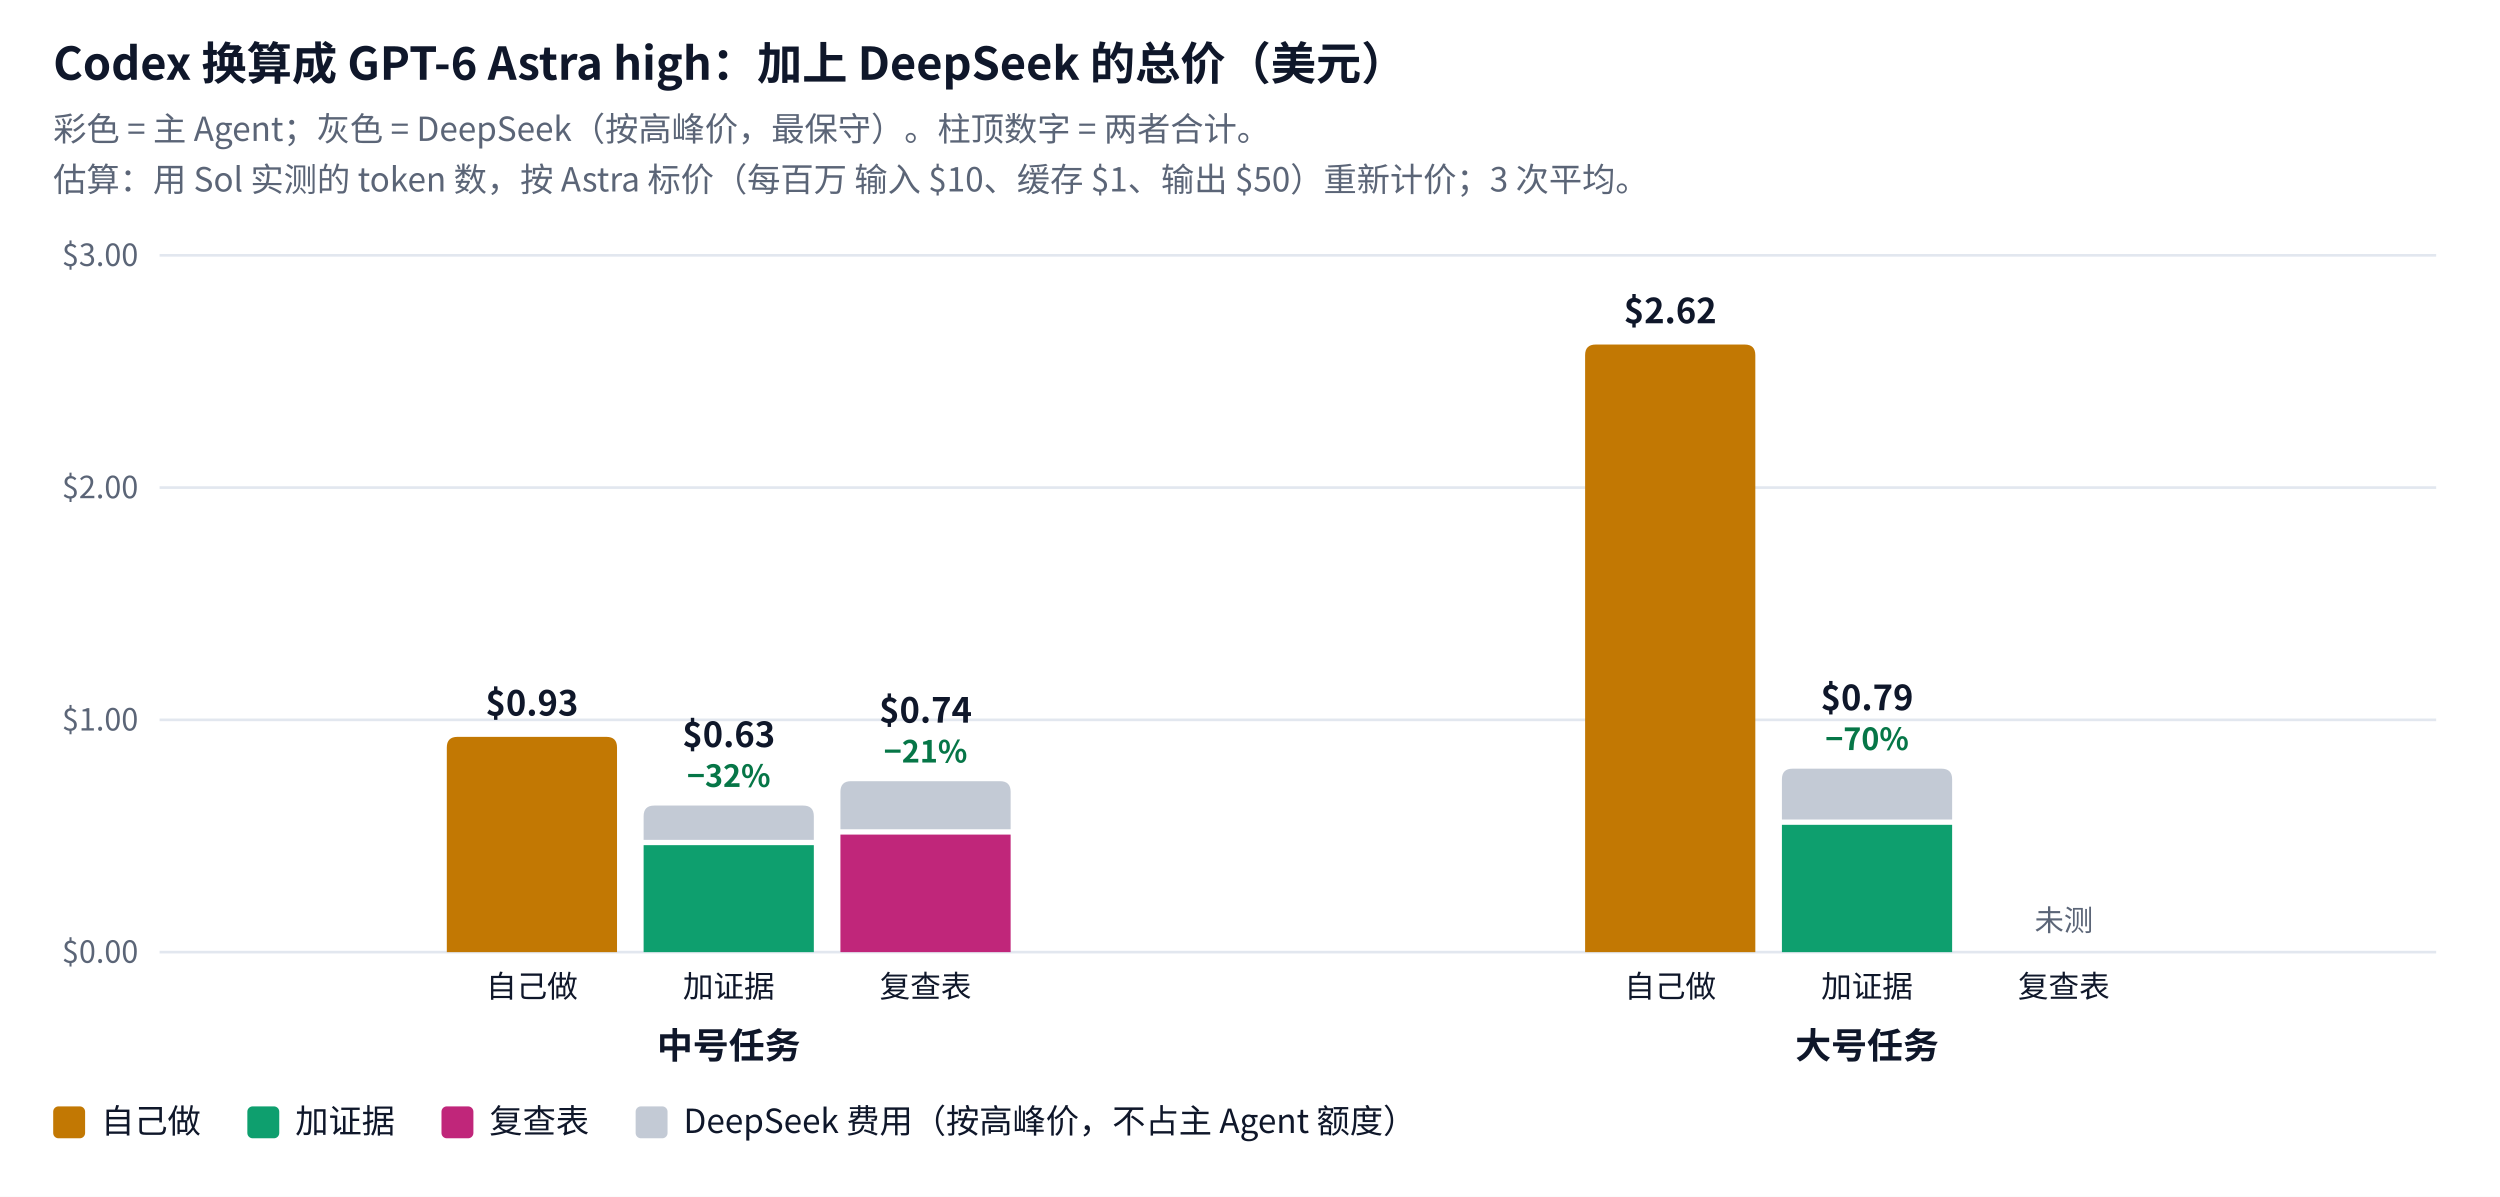
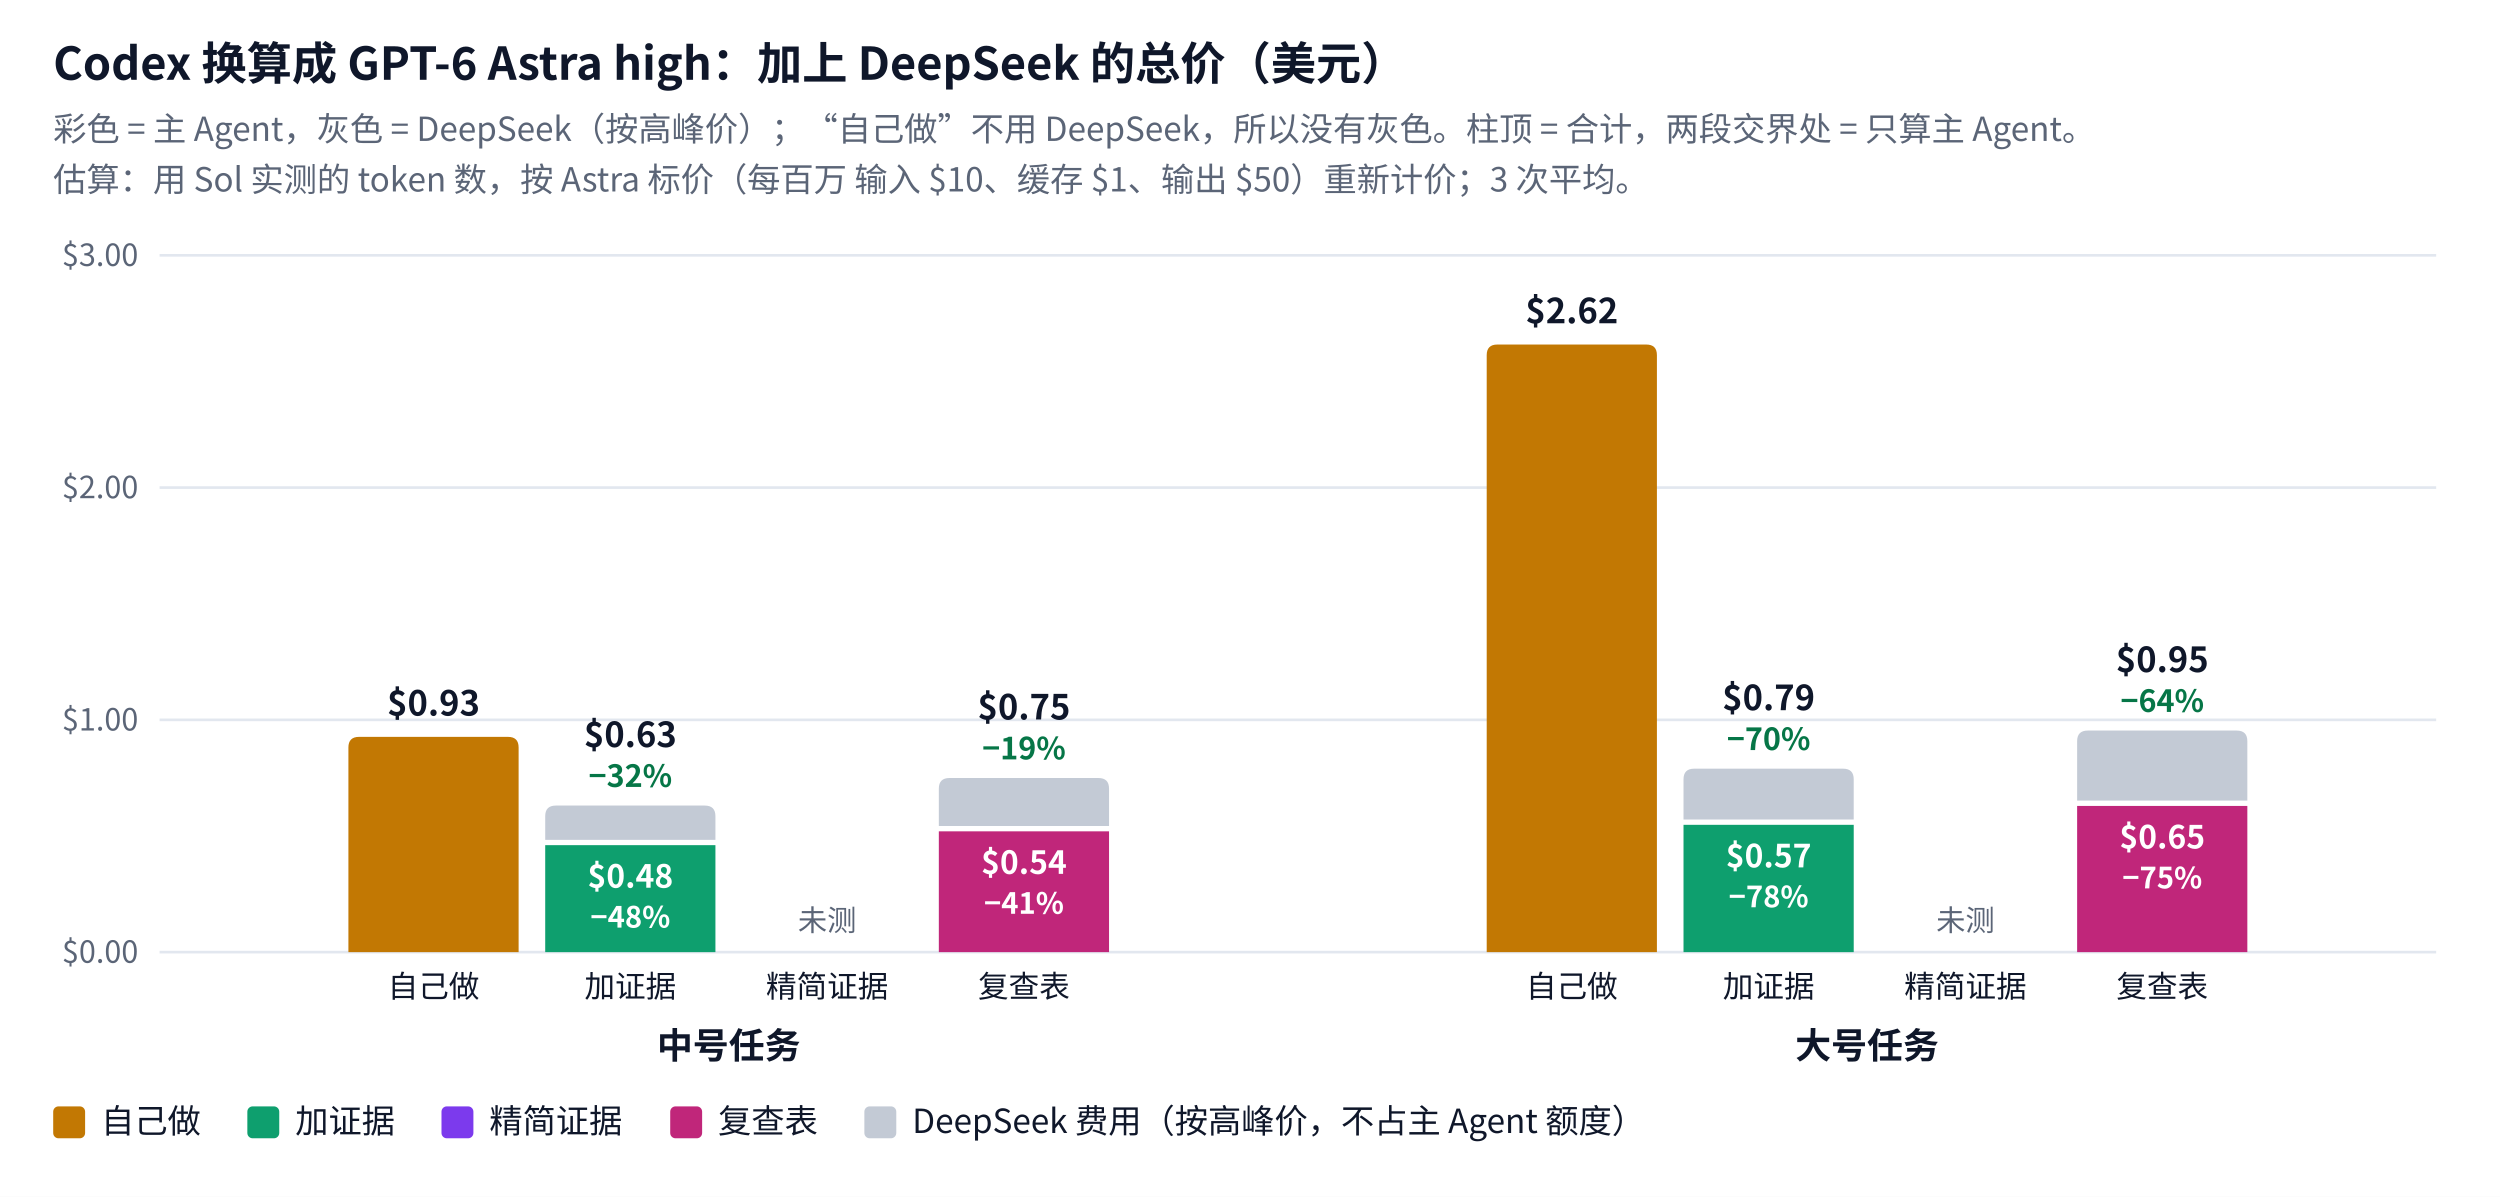
<svg xmlns="http://www.w3.org/2000/svg" width="940" height="450" viewBox="0 0 940 450" font-family="-apple-system, 'Segoe UI', 'PingFang SC', 'Noto Sans CJK SC', Helvetica, Arial, sans-serif">
  <rect width="940" height="450" fill="#FFFFFF" />
  <text x="20" y="30" font-size="17" font-weight="600" fill="#0F172A">Codex 换算成 GPT-6 Astra high：加上 DeepSeek 的总价（美元）</text>
-   <text x="20" y="53" font-size="12.5" fill="#5B6577">彩色 = 主 Agent；灰色 = DeepSeek（按高峰价，最保守）。柱顶数字 = 两者合计。</text>
+   <text x="20" y="53" font-size="12.5" fill="#5B6577">彩色 = 主 Agent，灰色 = DeepSeek（按高峰价）；“自己做”不用 DeepSeek，所以没有灰色。柱顶 = 合计，两段交界处 = 只算主 Agent。</text>
  <text x="20" y="72" font-size="12.5" fill="#5B6577">估算：用 Sol 实测的 token 数，按 Astra 标价（每百万 输入 $10、缓存 $1、输出 $50）重新计价；3 次平均。</text>
  <line x1="60" x2="916" y1="358" y2="358" stroke="#E2E7EF" />
  <text x="52" y="362" font-size="11.5" fill="#5B6577" text-anchor="end">$0.00</text>
  <line x1="60" x2="916" y1="270.667" y2="270.667" stroke="#E2E7EF" />
  <text x="52" y="274.667" font-size="11.5" fill="#5B6577" text-anchor="end">$1.00</text>
  <line x1="60" x2="916" y1="183.333" y2="183.333" stroke="#E2E7EF" />
  <text x="52" y="187.333" font-size="11.5" fill="#5B6577" text-anchor="end">$2.00</text>
  <line x1="60" x2="916" y1="96" y2="96" stroke="#E2E7EF" />
  <text x="52" y="100" font-size="11.5" fill="#5B6577" text-anchor="end">$3.00</text>
-   <text x="200" y="375" font-size="11.5" fill="#0F172A" text-anchor="middle">自己做</text>
-   <path d="M168,358 V281.062 Q168,277.062 172,277.062 H228 Q232,277.062 232,281.062 V358 Z" fill="#C27803" />
-   <text x="200" y="269.062" font-size="13" font-weight="600" fill="#0F172A" text-anchor="middle">$0.93</text>
-   <text x="274" y="375" font-size="11.5" fill="#0F172A" text-anchor="middle">加证据</text>
-   <rect x="242" y="317.779" width="64" height="40.221" fill="#0E9F6E" />
-   <path d="M242,315.779 V306.893 Q242,302.893 246,302.893 H302 Q306,302.893 306,306.893 V315.779 Z" fill="#C3CAD5" />
-   <text x="274" y="280.893" font-size="13" font-weight="600" fill="#0F172A" text-anchor="middle">$0.63</text>
-   <text x="274" y="295.893" font-size="11.5" font-weight="600" fill="#067647" text-anchor="middle">−32%</text>
-   <text x="348" y="375" font-size="11.5" fill="#0F172A" text-anchor="middle">复查表</text>
-   <rect x="316" y="313.804" width="64" height="44.196" fill="#C0267A" />
-   <path d="M316,311.804 V297.721 Q316,293.721 320,293.721 H376 Q380,293.721 380,297.721 V311.804 Z" fill="#C3CAD5" />
-   <text x="348" y="271.721" font-size="13" font-weight="600" fill="#0F172A" text-anchor="middle">$0.74</text>
-   <text x="348" y="286.721" font-size="11.5" font-weight="600" fill="#067647" text-anchor="middle">−21%</text>
+   <text x="163" y="375" font-size="11.5" fill="#0F172A" text-anchor="middle">自己做</text>
+   <path d="M131,358 V281.062 Q131,277.062 135,277.062 H191 Q195,277.062 195,281.062 V358 Z" fill="#C27803" />
+   <text x="163" y="269.062" font-size="13" font-weight="600" fill="#0F172A" text-anchor="middle">$0.93</text>
+   <text x="237" y="375" font-size="11.5" fill="#0F172A" text-anchor="middle">加证据</text>
+   <rect x="205" y="317.779" width="64" height="40.221" fill="#0E9F6E" />
+   <path d="M205,315.779 V306.893 Q205,302.893 209,302.893 H265 Q269,302.893 269,306.893 V315.779 Z" fill="#C3CAD5" />
+   <text x="237" y="280.893" font-size="13" font-weight="600" fill="#0F172A" text-anchor="middle">$0.63</text>
+   <text x="237" y="295.893" font-size="11.5" font-weight="600" fill="#067647" text-anchor="middle">−32%</text>
+   <text x="237" y="333.779" font-size="12" font-weight="600" fill="#FFFFFF" text-anchor="middle">$0.48</text>
+   <text x="237" y="348.779" font-size="11" font-weight="600" fill="#FFFFFF" text-anchor="middle">−48%</text>
+   <text x="311" y="375" font-size="11.5" fill="#0F172A" text-anchor="middle">精简证据</text>
+   <text x="311" y="350" font-size="11" fill="#5B6577" text-anchor="middle">未测</text>
+   <text x="385" y="375" font-size="11.5" fill="#0F172A" text-anchor="middle">复查表</text>
+   <rect x="353" y="312.583" width="64" height="45.417" fill="#C0267A" />
+   <path d="M353,310.583 V296.532 Q353,292.532 357,292.532 H413 Q417,292.532 417,296.532 V310.583 Z" fill="#C3CAD5" />
+   <text x="385" y="270.532" font-size="13" font-weight="600" fill="#0F172A" text-anchor="middle">$0.75</text>
+   <text x="385" y="285.532" font-size="11.5" font-weight="600" fill="#067647" text-anchor="middle">−19%</text>
+   <text x="385" y="328.583" font-size="12" font-weight="600" fill="#FFFFFF" text-anchor="middle">$0.54</text>
+   <text x="385" y="343.583" font-size="11" font-weight="600" fill="#FFFFFF" text-anchor="middle">−41%</text>
  <text x="274" y="398" font-size="13.5" font-weight="600" fill="#0F172A" text-anchor="middle">中号任务</text>
-   <text x="628" y="375" font-size="11.5" fill="#0F172A" text-anchor="middle">自己做</text>
-   <path d="M596,358 V133.545 Q596,129.545 600,129.545 H656 Q660,129.545 660,133.545 V358 Z" fill="#C27803" />
-   <text x="628" y="121.545" font-size="13" font-weight="600" fill="#0F172A" text-anchor="middle">$2.62</text>
-   <text x="702" y="375" font-size="11.5" fill="#0F172A" text-anchor="middle">加证据</text>
-   <rect x="670" y="310.133" width="64" height="47.867" fill="#0E9F6E" />
-   <path d="M670,308.133 V293.024 Q670,289.024 674,289.024 H730 Q734,289.024 734,293.024 V308.133 Z" fill="#C3CAD5" />
-   <text x="702" y="267.024" font-size="13" font-weight="600" fill="#0F172A" text-anchor="middle">$0.79</text>
-   <text x="702" y="282.024" font-size="11.5" font-weight="600" fill="#067647" text-anchor="middle">−70%</text>
-   <text x="776" y="375" font-size="11.5" fill="#0F172A" text-anchor="middle">复查表</text>
-   <text x="776" y="350" font-size="11" fill="#5B6577" text-anchor="middle">未测</text>
+   <text x="591" y="375" font-size="11.5" fill="#0F172A" text-anchor="middle">自己做</text>
+   <path d="M559,358 V133.545 Q559,129.545 563,129.545 H619 Q623,129.545 623,133.545 V358 Z" fill="#C27803" />
+   <text x="591" y="121.545" font-size="13" font-weight="600" fill="#0F172A" text-anchor="middle">$2.62</text>
+   <text x="665" y="375" font-size="11.5" fill="#0F172A" text-anchor="middle">加证据</text>
+   <rect x="633" y="310.133" width="64" height="47.867" fill="#0E9F6E" />
+   <path d="M633,308.133 V293.024 Q633,289.024 637,289.024 H693 Q697,289.024 697,293.024 V308.133 Z" fill="#C3CAD5" />
+   <text x="665" y="267.024" font-size="13" font-weight="600" fill="#0F172A" text-anchor="middle">$0.79</text>
+   <text x="665" y="282.024" font-size="11.5" font-weight="600" fill="#067647" text-anchor="middle">−70%</text>
+   <text x="665" y="326.133" font-size="12" font-weight="600" fill="#FFFFFF" text-anchor="middle">$0.57</text>
+   <text x="665" y="341.133" font-size="11" font-weight="600" fill="#FFFFFF" text-anchor="middle">−78%</text>
+   <text x="739" y="375" font-size="11.5" fill="#0F172A" text-anchor="middle">精简证据</text>
+   <text x="739" y="350" font-size="11" fill="#5B6577" text-anchor="middle">未测</text>
+   <text x="813" y="375" font-size="11.5" fill="#0F172A" text-anchor="middle">复查表</text>
+   <rect x="781" y="303.034" width="64" height="54.966" fill="#C0267A" />
+   <path d="M781,301.034 V278.693 Q781,274.693 785,274.693 H841 Q845,274.693 845,278.693 V301.034 Z" fill="#C3CAD5" />
+   <text x="813" y="252.693" font-size="13" font-weight="600" fill="#0F172A" text-anchor="middle">$0.95</text>
+   <text x="813" y="267.693" font-size="11.5" font-weight="600" fill="#067647" text-anchor="middle">−64%</text>
+   <text x="813" y="319.034" font-size="12" font-weight="600" fill="#FFFFFF" text-anchor="middle">$0.65</text>
+   <text x="813" y="334.034" font-size="11" font-weight="600" fill="#FFFFFF" text-anchor="middle">−75%</text>
  <text x="702" y="398" font-size="13.5" font-weight="600" fill="#0F172A" text-anchor="middle">大号任务</text>
  <rect x="20" y="416" width="12" height="12" rx="2" fill="#C27803" />
  <text x="38" y="426" font-size="12.5" fill="#0F172A">自己做</text>
  <rect x="93" y="416" width="12" height="12" rx="2" fill="#0E9F6E" />
  <text x="111" y="426" font-size="12.5" fill="#0F172A">加证据</text>
-   <rect x="166" y="416" width="12" height="12" rx="2" fill="#C0267A" />
-   <text x="184" y="426" font-size="12.5" fill="#0F172A">复查表</text>
-   <rect x="239" y="416" width="12" height="12" rx="2" fill="#C3CAD5" />
-   <text x="257" y="426" font-size="12.5" fill="#0F172A">DeepSeek 费用（按高峰价，不占主 Agent 额度）</text>
+   <rect x="166" y="416" width="12" height="12" rx="2" fill="#7C3AED" />
+   <text x="184" y="426" font-size="12.5" fill="#0F172A">精简证据</text>
+   <rect x="252" y="416" width="12" height="12" rx="2" fill="#C0267A" />
+   <text x="270" y="426" font-size="12.5" fill="#0F172A">复查表</text>
+   <rect x="325" y="416" width="12" height="12" rx="2" fill="#C3CAD5" />
+   <text x="343" y="426" font-size="12.5" fill="#0F172A">DeepSeek 费用（按高峰价，不占主 Agent 额度）</text>
</svg>
